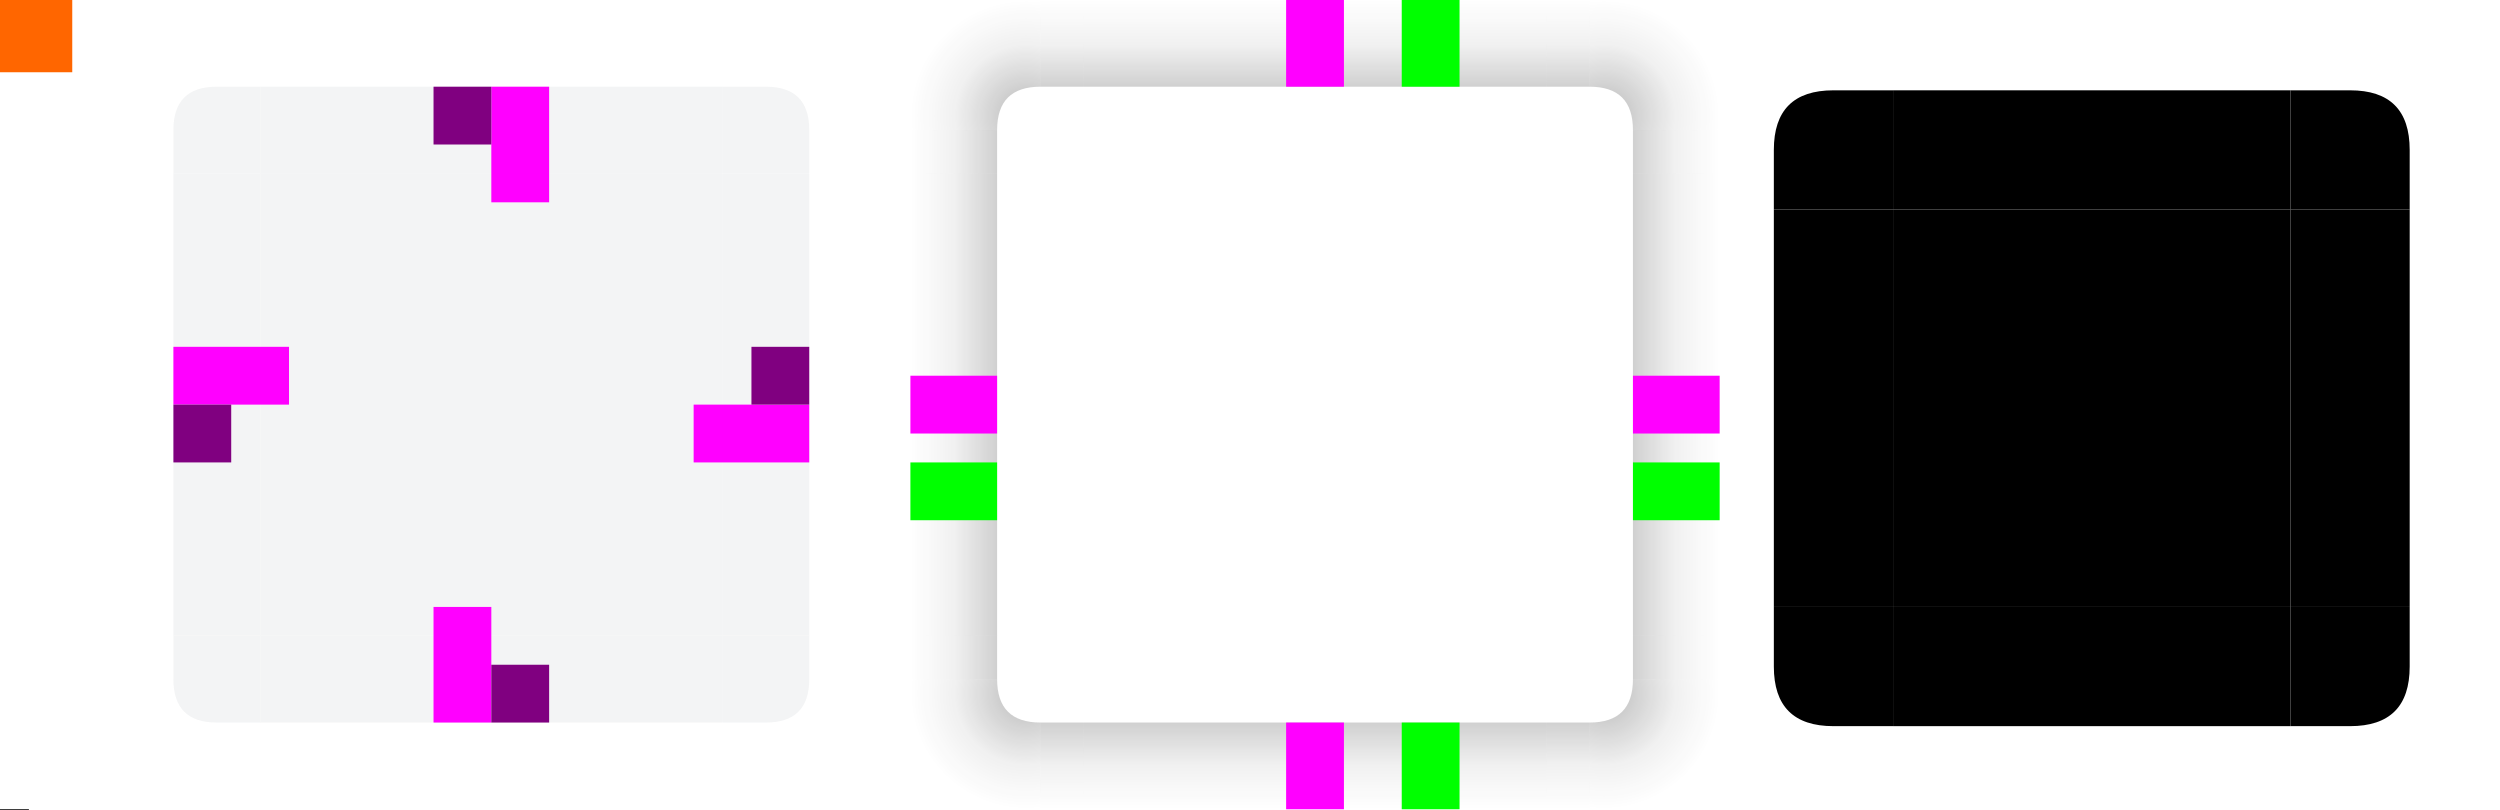
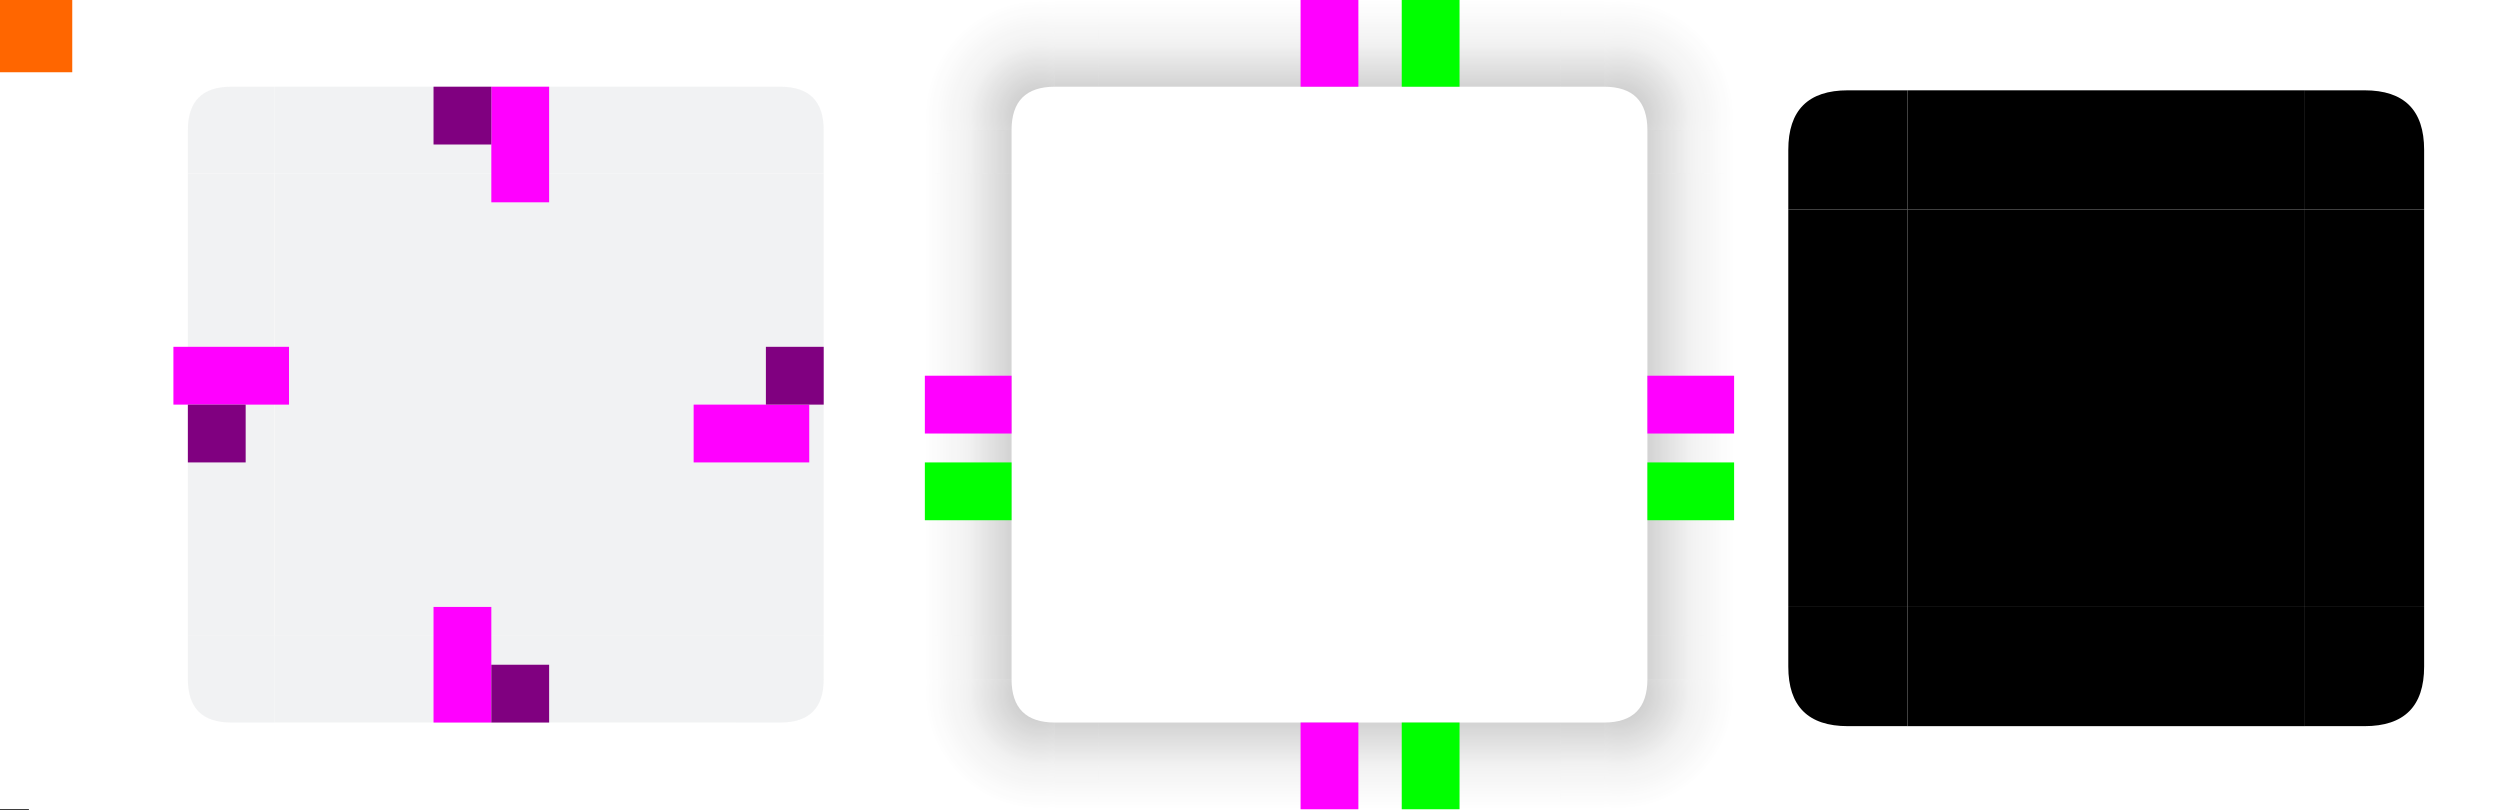
<svg xmlns="http://www.w3.org/2000/svg" xmlns:xlink="http://www.w3.org/1999/xlink" id="svg2" version="1.1" viewBox="0 0 173 56">
  <defs id="defs4">
    <style id="current-color-scheme" type="text/css">.ColorScheme-Text {
        color:#31363b;
        stop-color:#31363b;
      }
      .ColorScheme-Background {
        color:#eff0f1;
        stop-color:#eff0f1;
      }
      .ColorScheme-Highlight {
        color:#3daee9;
        stop-color:#3daee9;
      }
      .ColorScheme-ViewText {
        color:#31363b;
        stop-color:#31363b;
      }
      .ColorScheme-ViewBackground {
        color:#fcfcfc;
        stop-color:#fcfcfc;
      }
      .ColorScheme-ViewHover {
        color:#93cee9;
        stop-color:#93cee9;
      }
      .ColorScheme-ViewFocus{
        color:#3daee9;
        stop-color:#3daee9;
      }
      .ColorScheme-ButtonText {
        color:#31363b;
        stop-color:#31363b;
      }
      .ColorScheme-ButtonBackground {
        color:#eff0f1;
        stop-color:#eff0f1;
      }
      .ColorScheme-ButtonHover {
        color:#93cee9;
        stop-color:#93cee9;
      }
      .ColorScheme-ButtonFocus{
        color:#3daee9;
        stop-color:#3daee9;
      }</style>
    <linearGradient id="linearGradient4950" x1="55" x2="63" y1="932.362" y2="932.362" gradientUnits="userSpaceOnUse">
      <stop id="stop1060" stop-opacity=".3" offset="0" />
      <stop id="stop1091" stop-opacity=".06" offset=".625" />
      <stop id="stop1062" stop-opacity="0" offset="1" />
    </linearGradient>
    <linearGradient id="linearGradient4948" x1="-15" x2="-7" y1="932.362" y2="932.362" gradientUnits="userSpaceOnUse">
      <stop id="stop1084" stop-opacity=".3" offset="0" />
      <stop id="stop1107" stop-opacity=".06" offset=".63" />
      <stop id="stop1086" stop-opacity="0" offset="1" />
    </linearGradient>
    <linearGradient id="linearGradient4942" x1="51" x2="51" y1="48" y2="56" gradientTransform="translate(58)" gradientUnits="userSpaceOnUse">
      <stop id="stop1114" stop-opacity=".3" offset="0" />
      <stop id="stop1097" stop-opacity=".06" offset=".617" />
      <stop id="stop1116" stop-opacity="0" offset="1" />
    </linearGradient>
    <radialGradient id="radialGradient4944" cx="54.25" cy="945.112" r="6" gradientTransform="matrix(-8.2303024e-6,1.333333,-1.333321,-8.2302289e-6,1373.139,-24.32554)" gradientUnits="userSpaceOnUse">
      <stop id="stop1120" stop-opacity=".3" offset="0" />
      <stop id="stop1095" stop-opacity=".06" offset=".628" />
      <stop id="stop1122" stop-opacity="0" offset="1" />
    </radialGradient>
    <linearGradient id="linearGradient4946" x1="55" x2="63" y1="44" y2="44" gradientUnits="userSpaceOnUse">
      <stop id="stop4272" stop-opacity=".3" offset="0" />
      <stop id="stop1093" stop-opacity=".06" offset=".626" />
      <stop id="stop4274" stop-opacity="0" offset="1" />
    </linearGradient>
    <linearGradient id="linearGradient4936" x1="19" x2="19" y1="48" y2="56" gradientTransform="translate(58)" gradientUnits="userSpaceOnUse">
      <stop id="stop1102" stop-opacity=".3" offset="0" />
      <stop id="stop1101" stop-opacity=".06" offset=".628" />
      <stop id="stop1104" stop-opacity="0" offset="1" />
    </linearGradient>
    <radialGradient id="radialGradient4938" cx="7.643" cy="950.362" r="6" gradientTransform="matrix(-1.333333,-1.2763442e-5,1.2763442e-5,-1.333333,83.17835,1315.149)" gradientUnits="userSpaceOnUse">
      <stop id="stop1096" stop-opacity=".3" offset="0" />
      <stop id="stop1103" stop-opacity=".06" offset=".627" />
      <stop id="stop1098" stop-opacity="0" offset="1" />
    </radialGradient>
    <linearGradient id="linearGradient4940" x1="15" x2="7" y1="44" y2="44" gradientUnits="userSpaceOnUse" xlink:href="#linearGradient1082" />
    <linearGradient id="linearGradient1082">
      <stop id="stop1078" stop-opacity=".3" offset="0" />
      <stop id="stop1109" stop-opacity=".06" offset=".626" />
      <stop id="stop1080" stop-opacity="0" offset="1" />
    </linearGradient>
    <linearGradient id="linearGradient4934" x1="952.362" x2="960.362" y1="-35" y2="-35" gradientUnits="userSpaceOnUse">
      <stop id="stop1108" stop-opacity=".3" offset="0" />
      <stop id="stop1099" stop-opacity=".06" offset=".627" />
      <stop id="stop1110" stop-opacity="0" offset="1" />
    </linearGradient>
    <linearGradient id="linearGradient4928" x1="55" x2="63" y1="12" y2="12" gradientUnits="userSpaceOnUse">
      <stop id="stop1054" stop-opacity=".3" offset="0" />
      <stop id="stop1089" stop-opacity=".06" offset=".621" />
      <stop id="stop1056" stop-opacity="0" offset="1" />
    </linearGradient>
    <radialGradient id="radialGradient4930" cx="53.893" cy="911.762" r="6" gradientTransform="matrix(1.333334,7.9263054e-6,-7.7052181e-6,1.333336,41.14987,-1207.686)" gradientUnits="userSpaceOnUse">
      <stop id="stop1048" stop-opacity=".3" offset="0" />
      <stop id="stop1087" stop-opacity=".06" offset=".626" />
      <stop id="stop1050" stop-opacity="0" offset="1" />
    </radialGradient>
    <linearGradient id="linearGradient3056" x1="51" x2="51" y1="8" y2="-2.0185304e-5" gradientTransform="translate(58)" gradientUnits="userSpaceOnUse">
      <stop id="stop1042" stop-opacity=".3" offset="0" />
      <stop id="stop1085" stop-opacity=".06" offset=".621" />
      <stop id="stop1044" stop-opacity="0" offset="1" />
    </linearGradient>
    <linearGradient id="linearGradient4922" x1="15" x2="7" y1="12" y2="12" gradientUnits="userSpaceOnUse" xlink:href="#linearGradient1082" />
    <radialGradient id="radialGradient4924" cx="22.2" cy="913.969" r="6" gradientTransform="matrix(8.5676352e-6,-1.333333,1.333339,8.5676761e-6,-1145.631,37.59215)" gradientUnits="userSpaceOnUse">
      <stop id="stop1072" stop-opacity=".3" offset="0" />
      <stop id="stop1111" stop-opacity=".06" offset=".625" />
      <stop id="stop1074" stop-opacity="0" offset="1" />
    </radialGradient>
    <linearGradient id="linearGradient4926" x1="19" x2="19" y1="8" y2="-2.0185304e-5" gradientTransform="translate(58)" gradientUnits="userSpaceOnUse">
      <stop id="stop1066" stop-opacity=".3" offset="0" />
      <stop id="stop1113" stop-opacity=".06" offset=".618" />
      <stop id="stop1068" stop-opacity="0" offset="1" />
    </linearGradient>
    <linearGradient id="linearGradient3054" x1="-912.362" x2="-904.362" y1="-35" y2="-35" gradientUnits="userSpaceOnUse">
      <stop id="stop1036" stop-opacity=".3" offset="0" />
      <stop id="stop1083" stop-opacity=".06" offset=".619" />
      <stop id="stop1038" stop-opacity="0" offset="1" />
    </linearGradient>
  </defs>
  <g id="layer1" transform="translate(0,-904.3622)">
    <rect id="hint-tile-center" y="904.362" width="5" height="5" fill="#f60" />
-     <g id="top" transform="translate(-1.000002,-2.280249e-5)">
-       <rect id="rect4152" class="ColorScheme-Background" transform="matrix(0,-1,-1,0,0,0)" x="-916.362" y="-51" width="6" height="32" fill="currentColor" opacity=".75" />
-     </g>
-     <g id="bottom" transform="translate(-1.000002,-2.280249e-5)">
-       <rect id="rect4148" class="ColorScheme-Background" transform="rotate(90)" x="948.362" y="-51" width="6" height="32" fill="currentColor" opacity=".75" />
-     </g>
-     <g id="left" transform="translate(-1.000002,-2.280249e-5)">
-       <rect id="rect4144" class="ColorScheme-Background" transform="scale(-1,1)" x="-19" y="916.362" width="6" height="32" fill="currentColor" opacity=".75" />
-     </g>
-     <g id="right" transform="translate(-1.000002,-2.280249e-5)">
-       <rect id="rect4140" class="ColorScheme-Background" x="51" y="916.362" width="6" height="32" fill="currentColor" opacity=".75" />
-     </g>
-     <g id="center" transform="translate(-1.000002,-2.280249e-5)">
+     <g id="top">
+       <rect id="rect4152" class="ColorScheme-Background" transform="matrix(0,-1,-1,0,0,0)" x="-916.362" y="-51" width="6" height="32" fill="currentColor" opacity=".85" />
+     </g>
+     <g id="bottom">
+       <rect id="rect4148" class="ColorScheme-Background" transform="rotate(90)" x="948.362" y="-51" width="6" height="32" fill="currentColor" opacity=".85" />
+     </g>
+     <g id="left">
+       <rect id="rect4144" class="ColorScheme-Background" transform="scale(-1,1)" x="-19" y="916.362" width="6" height="32" fill="currentColor" opacity=".85" />
+     </g>
+     <g id="right">
+       <rect id="rect4140" class="ColorScheme-Background" x="51" y="916.362" width="6" height="32" fill="currentColor" opacity=".85" />
+     </g>
+     <g id="center">
      <rect id="rect4401" x="19" y="916.362" width="32" height="32" fill="none" />
-       <rect id="rect4138" class="ColorScheme-Background" x="19" y="916.362" width="32" height="32" fill="currentColor" opacity=".75" />
-     </g>
-     <g id="shadow-top" transform="translate(55.99998,-2.8024903e-6)">
+       <rect id="rect4138" class="ColorScheme-Background" x="19" y="916.362" width="32" height="32" fill="currentColor" opacity=".85" />
+     </g>
+     <g id="shadow-top" transform="translate(56.99998,1.7432666e-5)">
      <rect id="rect4820" transform="matrix(0,-1,-1,0,0,0)" x="-916.362" y="-51" width="6" height="32" fill="none" />
-       <rect id="rect4822" transform="matrix(0,-1,-1,0,0,0)" x="-910.362" y="-51" width="6" height="32" fill="url(#linearGradient3054)" opacity=".9" />
+       <rect id="rect4822" transform="matrix(0,-1,-1,0,0,0)" x="-910.362" y="-51" width="6" height="32" fill="url(#linearGradient3054)" opacity=".85" />
      <rect id="rect4824" transform="matrix(0,-1,-1,0,0,0)" x="-911.362" y="-51" width="1" height="32" fill="none" />
    </g>
-     <g id="shadow-topleft" transform="translate(55.99998,-2.8024903e-6)">
-       <path id="path4828" transform="translate(0,904.3622)" d="m7 9v3h6v-4 1z" fill="url(#linearGradient4922)" fill-rule="evenodd" opacity=".9" />
-       <path id="path4830" transform="translate(-58,904.3622)" d="m65 0v9h6c0-2 1-3 3-3v-6z" fill="url(#radialGradient4924)" fill-rule="evenodd" opacity=".9" />
-       <path id="path4832" transform="translate(-58,904.3622)" d="m74 0v6h-1 4v-6h-4z" fill="url(#linearGradient4926)" fill-rule="evenodd" opacity=".9" />
+     <g id="shadow-topleft" transform="translate(56.99998,1.7432666e-5)">
+       <path id="path4828" transform="translate(0,904.3622)" d="m7 9v3h6v-4 1z" fill="url(#linearGradient4922)" fill-rule="evenodd" opacity=".85" />
+       <path id="path4830" transform="translate(-58,904.3622)" d="m65 0v9h6c0-2 1-3 3-3v-6z" fill="url(#radialGradient4924)" fill-rule="evenodd" opacity=".85" />
+       <path id="path4832" transform="translate(-58,904.3622)" d="m74 0v6h-1 4v-6h-4z" fill="url(#linearGradient4926)" fill-rule="evenodd" opacity=".85" />
      <rect id="rect4834" transform="scale(-1,1)" x="-19" y="910.362" width="6" height="6" ry="1" fill="none" />
      <rect id="rect4836" transform="scale(-1,1)" x="-19" y="910.362" width="2" height="6" ry="0" fill="none" />
      <rect id="rect4838" transform="scale(-1,1)" x="-18" y="914.362" width="5" height="2" fill="none" />
    </g>
-     <g id="shadow-topright" transform="translate(55.99998,-2.8024903e-6)">
-       <path id="path4842" transform="translate(0,904.3622)" d="m57 9v-1 4h6v-4 1z" fill="url(#linearGradient4928)" fill-rule="evenodd" opacity=".9" />
-       <path id="path4844" transform="translate(-58,904.3622)" d="m112 0v6c2 0 3 1 3 3h6v-9z" fill="url(#radialGradient4930)" fill-rule="evenodd" opacity=".9" />
-       <path id="path4846" transform="translate(-58,904.3622)" d="m109 0v6h4-1v-6h1z" fill="url(#linearGradient3056)" fill-rule="evenodd" opacity=".9" />
+     <g id="shadow-topright" transform="translate(56.99998,1.7432666e-5)">
+       <path id="path4842" transform="translate(0,904.3622)" d="m57 9v-1 4h6v-4 1z" fill="url(#linearGradient4928)" fill-rule="evenodd" opacity=".85" />
+       <path id="path4844" transform="translate(-58,904.3622)" d="m112 0v6c2 0 3 1 3 3h6v-9z" fill="url(#radialGradient4930)" fill-rule="evenodd" opacity=".85" />
+       <path id="path4846" transform="translate(-58,904.3622)" d="m109 0v6h4-1v-6h1z" fill="url(#linearGradient3056)" fill-rule="evenodd" opacity=".85" />
      <rect id="rect4848" x="51" y="910.362" width="6" height="6" ry="1" fill="none" />
      <rect id="rect4850" x="51" y="910.362" width="2" height="6" ry="0" fill="none" />
      <rect id="rect4852" x="52" y="914.362" width="5" height="2" fill="none" />
    </g>
-     <g id="shadow-bottom" transform="translate(55.99998,-2.8024903e-6)">
+     <g id="shadow-bottom" transform="translate(56.99998,1.7432666e-5)">
      <rect id="rect4856" transform="rotate(90)" x="948.362" y="-51" width="6" height="32" fill="none" />
-       <rect id="rect4858" transform="rotate(90)" x="954.362" y="-51" width="6" height="32" fill="url(#linearGradient4934)" opacity=".9" />
+       <rect id="rect4858" transform="rotate(90)" x="954.362" y="-51" width="6" height="32" fill="url(#linearGradient4934)" opacity=".85" />
      <rect id="rect4860" transform="rotate(90)" x="953.362" y="-51" width="1" height="32" fill="none" />
    </g>
-     <g id="shadow-bottomleft" transform="translate(55.99998,-2.8024903e-6)">
-       <path id="path4864" transform="translate(-58,904.3622)" d="m74 50v6h-1 4v-6h-4z" fill="url(#linearGradient4936)" fill-rule="evenodd" opacity=".9" />
-       <path id="path4866" transform="translate(-58,904.3622)" d="m65 47v9h9v-6c-2 0-3-1-3-3z" fill="url(#radialGradient4938)" fill-rule="evenodd" opacity=".9" />
-       <path id="path4868" transform="translate(0,904.3622)" d="m7 44v4-1h6v1-4z" fill="url(#linearGradient4940)" fill-rule="evenodd" opacity=".9" />
+     <g id="shadow-bottomleft" transform="translate(56.99998,1.7432666e-5)">
+       <path id="path4864" transform="translate(-58,904.3622)" d="m74 50v6h-1 4v-6h-4z" fill="url(#linearGradient4936)" fill-rule="evenodd" opacity=".85" />
+       <path id="path4866" transform="translate(-58,904.3622)" d="m65 47v9h9v-6c-2 0-3-1-3-3z" fill="url(#radialGradient4938)" fill-rule="evenodd" opacity=".85" />
+       <path id="path4868" transform="translate(0,904.3622)" d="m7 44v4-1h6v1-4z" fill="url(#linearGradient4940)" fill-rule="evenodd" opacity=".85" />
      <rect id="rect4870" transform="scale(-1)" x="-19" y="-954.362" width="6" height="6" ry="1" fill="none" />
      <rect id="rect4872" transform="scale(-1)" x="-19" y="-954.362" width="2" height="6" ry="0" fill="none" />
      <rect id="rect4874" transform="scale(-1)" x="-18" y="-950.362" width="5" height="2" fill="none" />
    </g>
-     <g id="shadow-bottomright" transform="translate(55.99998,-2.8024903e-6)">
-       <path id="path4878" transform="translate(-58,904.3622)" d="m109 50v6h4-1v-6h1z" fill="url(#linearGradient4942)" fill-rule="evenodd" opacity=".9" />
-       <path id="path4880" transform="translate(-58,904.3622)" d="m115 47c0 2-1 3-3 3v6h9v-9z" fill="url(#radialGradient4944)" fill-rule="evenodd" opacity=".9" />
-       <path id="path4882" transform="translate(0,904.3622)" d="m57 44v4-1h6v1-4z" fill="url(#linearGradient4946)" fill-rule="evenodd" opacity=".9" />
+     <g id="shadow-bottomright" transform="translate(56.99998,1.7432666e-5)">
+       <path id="path4878" transform="translate(-58,904.3622)" d="m109 50v6h4-1v-6h1z" fill="url(#linearGradient4942)" fill-rule="evenodd" opacity=".85" />
+       <path id="path4880" transform="translate(-58,904.3622)" d="m115 47c0 2-1 3-3 3v6h9v-9z" fill="url(#radialGradient4944)" fill-rule="evenodd" opacity=".85" />
+       <path id="path4882" transform="translate(0,904.3622)" d="m57 44v4-1h6v1-4z" fill="url(#linearGradient4946)" fill-rule="evenodd" opacity=".85" />
      <rect id="rect4884" transform="scale(1,-1)" x="51" y="-954.362" width="6" height="6" ry="1" fill="none" />
      <rect id="rect4886" transform="scale(1,-1)" x="51" y="-954.362" width="2" height="6" ry="0" fill="none" />
      <rect id="rect4888" transform="scale(1,-1)" x="52" y="-950.362" width="5" height="2" fill="none" />
    </g>
-     <g id="shadow-left" transform="translate(55.99998,-2.8024903e-6)">
+     <g id="shadow-left" transform="translate(56.99998,1.7432666e-5)">
      <rect id="rect4892" transform="scale(-1,1)" x="-19" y="916.362" width="6" height="32" fill="none" />
-       <rect id="rect4894" transform="scale(-1,1)" x="-13" y="916.362" width="6" height="32" fill="url(#linearGradient4948)" opacity=".9" />
+       <rect id="rect4894" transform="scale(-1,1)" x="-13" y="916.362" width="6" height="32" fill="url(#linearGradient4948)" opacity=".85" />
      <rect id="rect4896" transform="scale(-1,1)" x="-14" y="916.362" width="1" height="32" fill="none" />
    </g>
-     <g id="shadow-right" transform="translate(55.99998,-2.8024903e-6)">
+     <g id="shadow-right" transform="translate(56.99998,1.7432666e-5)">
      <rect id="rect4900" x="51" y="916.362" width="6" height="32" fill="none" />
-       <rect id="rect4902" x="57" y="916.362" width="6" height="32" fill="url(#linearGradient4950)" opacity=".9" />
+       <rect id="rect4902" x="57" y="916.362" width="6" height="32" fill="url(#linearGradient4950)" opacity=".85" />
      <rect id="rect4904" x="56" y="916.362" width="1" height="32" fill="none" />
    </g>
-     <g id="shadow-center" transform="translate(55.99998,-2.8024903e-6)" fill="none">
+     <g id="shadow-center" transform="translate(56.99998,1.7432666e-5)" fill="none">
      <rect id="rect4908" x="19" y="916.362" width="32" height="32" />
      <rect id="rect4910" x="19" y="916.362" width="32" height="32" />
    </g>
-     <rect id="shadow-hint-top-margin" x="89" y="904.362" width="4" height="6" fill="#f0f" />
-     <rect id="shadow-hint-bottom-margin" x="89" y="954.362" width="4" height="6" fill="#f0f" />
-     <rect id="shadow-hint-right-margin" transform="rotate(90)" x="930.362" y="-119" width="4" height="6" fill="#f0f" />
-     <rect id="shadow-hint-left-margin" transform="rotate(90)" x="930.362" y="-69" width="4" height="6" fill="#f0f" />
-     <rect y="904.362" x="97" height="6" width="4" id="shadow-hint-top-inset" style="fill:#00ff00;fill-opacity:1;stroke:none" />
-     <rect style="fill:#00ff00;fill-opacity:1;stroke:none" id="shadow-hint-bottom-inset" width="4" height="6" x="97" y="954.362" />
-     <rect transform="matrix(0,1,-1,0,0,0)" style="fill:#00ff00;fill-opacity:1;stroke:none" id="shadow-hint-right-inset" width="4" height="6" x="936.362" y="-119" />
-     <rect transform="matrix(0,1,-1,0,0,0)" y="-69" x="936.362" height="6" width="4" id="shadow-hint-left-inset" style="fill:#00ff00;fill-opacity:1;stroke:none" />
-     <rect id="mask-top" x="131" y="910.612" width="27.5" height="8.25" style="paint-order:normal" />
-     <rect id="mask-center" x="131" y="918.862" width="27.5" height="27.5" style="paint-order:normal" />
-     <rect id="mask-bottom" transform="scale(1,-1)" x="131" y="-954.612" width="27.5" height="8.25" style="paint-order:normal" />
-     <rect id="mask-left" transform="rotate(90)" x="918.862" y="-131" width="27.5" height="8.25" style="paint-order:normal" />
-     <rect id="mask-right" transform="rotate(90)" x="918.862" y="-166.75" width="27.5" height="8.25" style="paint-order:normal" />
-     <path id="mask-bottomright" class="ColorScheme-Background" d="m158.5 954.612v-8.25h8.25v4.125c0 2.75-1.375 4.125-4.125 4.125h-2.75z" />
-     <path id="mask-bottomleft" class="ColorScheme-Background" d="m131 954.612v-8.25h-8.25v4.125c0 2.75 1.375 4.125 4.125 4.125h2.75z" />
-     <path id="mask-topleft" class="ColorScheme-Background" d="m131 910.612v8.25h-8.25v-4.125c0-2.75 1.375-4.125 4.125-4.125h2.75z" />
-     <path id="mask-topright" class="ColorScheme-Background" d="m158.5 910.612v8.25h8.25v-4.125c0-2.75-1.375-4.125-4.125-4.125h-2.75z" />
-     <g id="topleft" transform="translate(-1.000002,-4.280249e-5)">
-       <path id="rect4159" class="ColorScheme-Background" transform="translate(0,904.3622)" d="m16 6c-2 0-3 1-3 3v3h6v-6h-1 1z" fill="currentColor" opacity=".75" />
-     </g>
-     <g id="topright" transform="translate(-1.000002,-4.280249e-5)">
-       <path id="rect4177" class="ColorScheme-Background" transform="translate(0,904.3622)" d="m51 6v6h6v-3c0-2-1-3-3-3h-2z" fill="currentColor" opacity=".75" />
-     </g>
-     <g id="bottomleft" transform="translate(-1.000002,-4.280249e-5)">
-       <path id="path5048" class="ColorScheme-Background" d="m19 954.362v-6h-6v3c0 2 1 3 3 3h2z" fill="currentColor" opacity=".75" />
-     </g>
-     <g id="bottomright" transform="translate(-1.000002,-4.280249e-5)">
-       <path id="rect4177-6" class="ColorScheme-Background" d="m51 954.362v-6h6v3c0 2-1 3-3 3h-2z" fill="currentColor" opacity=".75" />
-     </g>
-     <rect style="fill:#00ff00;fill-opacity:1;stroke:none" id="hint-top-inset" width="4" height="0" x="33" y="904.362" />
-     <rect y="954.362" x="33" height="0" width="4" id="hint-bottom-inset" style="fill:#00ff00;fill-opacity:1;stroke:none" />
-     <rect y="-62" x="930.362" height="0" width="4" id="hint-right-inset" style="fill:#00ff00;fill-opacity:1;stroke:none" transform="matrix(0,1,-1,0,0,0)" />
-     <rect style="fill:#00ff00;fill-opacity:1;stroke:none" id="hint-left-inset" width="4" height="0" x="930.362" y="-12" transform="matrix(0,1,-1,0,0,0)" />
+     <rect id="shadow-hint-top-margin" x="90" y="904.362" width="4" height="6" fill="#f0f" />
+     <rect id="shadow-hint-bottom-margin" x="90" y="954.362" width="4" height="6" fill="#f0f" />
+     <rect id="shadow-hint-right-margin" transform="rotate(90)" x="930.362" y="-120" width="4" height="6" fill="#f0f" />
+     <rect id="shadow-hint-left-margin" transform="rotate(90)" x="930.362" y="-70" width="4" height="6" fill="#f0f" />
+     <rect id="shadow-hint-top-inset" x="97" y="904.362" width="4" height="6" fill="#0f0" />
+     <rect id="shadow-hint-bottom-inset" x="97" y="954.362" width="4" height="6" fill="#0f0" />
+     <rect id="shadow-hint-right-inset" transform="rotate(90)" x="936.362" y="-120" width="4" height="6" fill="#0f0" />
+     <rect id="shadow-hint-left-inset" transform="rotate(90)" x="936.362" y="-70" width="4" height="6" fill="#0f0" />
+     <rect id="mask-top" x="132" y="910.612" width="27.5" height="8.25" style="paint-order:normal" />
+     <rect id="mask-center" x="132" y="918.862" width="27.5" height="27.5" style="paint-order:normal" />
+     <rect id="mask-bottom" transform="scale(1,-1)" x="132" y="-954.612" width="27.5" height="8.25" style="paint-order:normal" />
+     <rect id="mask-left" transform="rotate(90)" x="918.862" y="-132" width="27.5" height="8.25" style="paint-order:normal" />
+     <rect id="mask-right" transform="rotate(90)" x="918.862" y="-167.75" width="27.5" height="8.25" style="paint-order:normal" />
+     <path id="mask-bottomright" class="ColorScheme-Background" d="m159.5 954.612v-8.25h8.25v4.125c0 2.75-1.375 4.125-4.125 4.125h-2.75z" />
+     <path id="mask-bottomleft" class="ColorScheme-Background" d="m132 954.612v-8.25h-8.25v4.125c0 2.75 1.375 4.125 4.125 4.125h2.75z" />
+     <path id="mask-topleft" class="ColorScheme-Background" d="m132 910.612v8.25h-8.25v-4.125c0-2.75 1.375-4.125 4.125-4.125h2.75z" />
+     <path id="mask-topright" class="ColorScheme-Background" d="m159.5 910.612v8.25h8.25v-4.125c0-2.75-1.375-4.125-4.125-4.125h-2.75z" />
+     <g id="topleft" transform="translate(0,-2.0185303e-5)">
+       <path id="rect4159" class="ColorScheme-Background" transform="translate(0,904.3622)" d="m16 6c-2 0-3 1-3 3v3h6v-6h-1 1z" fill="currentColor" opacity=".85" />
+     </g>
+     <g id="topright" transform="translate(0,-2.0185303e-5)">
+       <path id="rect4177" class="ColorScheme-Background" transform="translate(0,904.3622)" d="m51 6v6h6v-3c0-2-1-3-3-3h-2z" fill="currentColor" opacity=".85" />
+     </g>
+     <g id="bottomleft" transform="translate(0,-2.0185303e-5)">
+       <path id="path5048" class="ColorScheme-Background" d="m19 954.362v-6h-6v3c0 2 1 3 3 3h2z" fill="currentColor" opacity=".85" />
+     </g>
+     <g id="bottomright" transform="translate(0,-2.0185303e-5)">
+       <path id="rect4177-6" class="ColorScheme-Background" d="m51 954.362v-6h6v3c0 2-1 3-3 3h-2z" fill="currentColor" opacity=".85" />
+     </g>
+     <rect id="hint-top-inset" x="33" y="904.362" width="4" height="1e-6" fill="#0f0" />
+     <rect id="hint-bottom-inset" x="33" y="954.362" width="4" height="1e-6" fill="#0f0" />
+     <rect id="hint-right-inset" transform="rotate(90)" x="930.362" y="-63" width="4" height="1e-6" fill="#0f0" />
+     <rect id="hint-left-inset" transform="rotate(90)" x="930.362" y="-13" width="4" height="1e-6" fill="#0f0" />
    <rect id="thick-hint-top-margin" x="34" y="910.362" width="4" height="8" fill="#f0f" />
    <rect id="thick-hint-bottom-margin" x="30" y="946.362" width="4" height="8" fill="#f0f" />
    <rect id="thick-hint-right-margin" transform="rotate(90)" x="932.362" y="-56" width="4" height="8" fill="#f0f" />
    <rect id="thick-hint-left-margin" transform="rotate(90)" x="928.362" y="-20" width="4" height="8" fill="#f0f" />
    <rect id="hint-bottom-margin" x="34" y="950.362" width="4" height="4" fill="#800080" />
-     <rect id="hint-right-margin" transform="rotate(90)" x="928.362" y="-56" width="4" height="4" fill="#800080" />
-     <rect id="hint-left-margin" transform="rotate(90)" x="932.362" y="-16" width="4" height="4" fill="#800080" />
+     <rect id="hint-right-margin" transform="rotate(90)" x="928.362" y="-57" width="4" height="4" fill="#800080" />
+     <rect id="hint-left-margin" transform="rotate(90)" x="932.362" y="-17" width="4" height="4" fill="#800080" />
    <rect id="hint-top-margin" x="30" y="910.362" width="4" height="4" fill="#800080" />
    <rect id="thick-center" y="960.362" width="2" height="2" />
  </g>
</svg>
